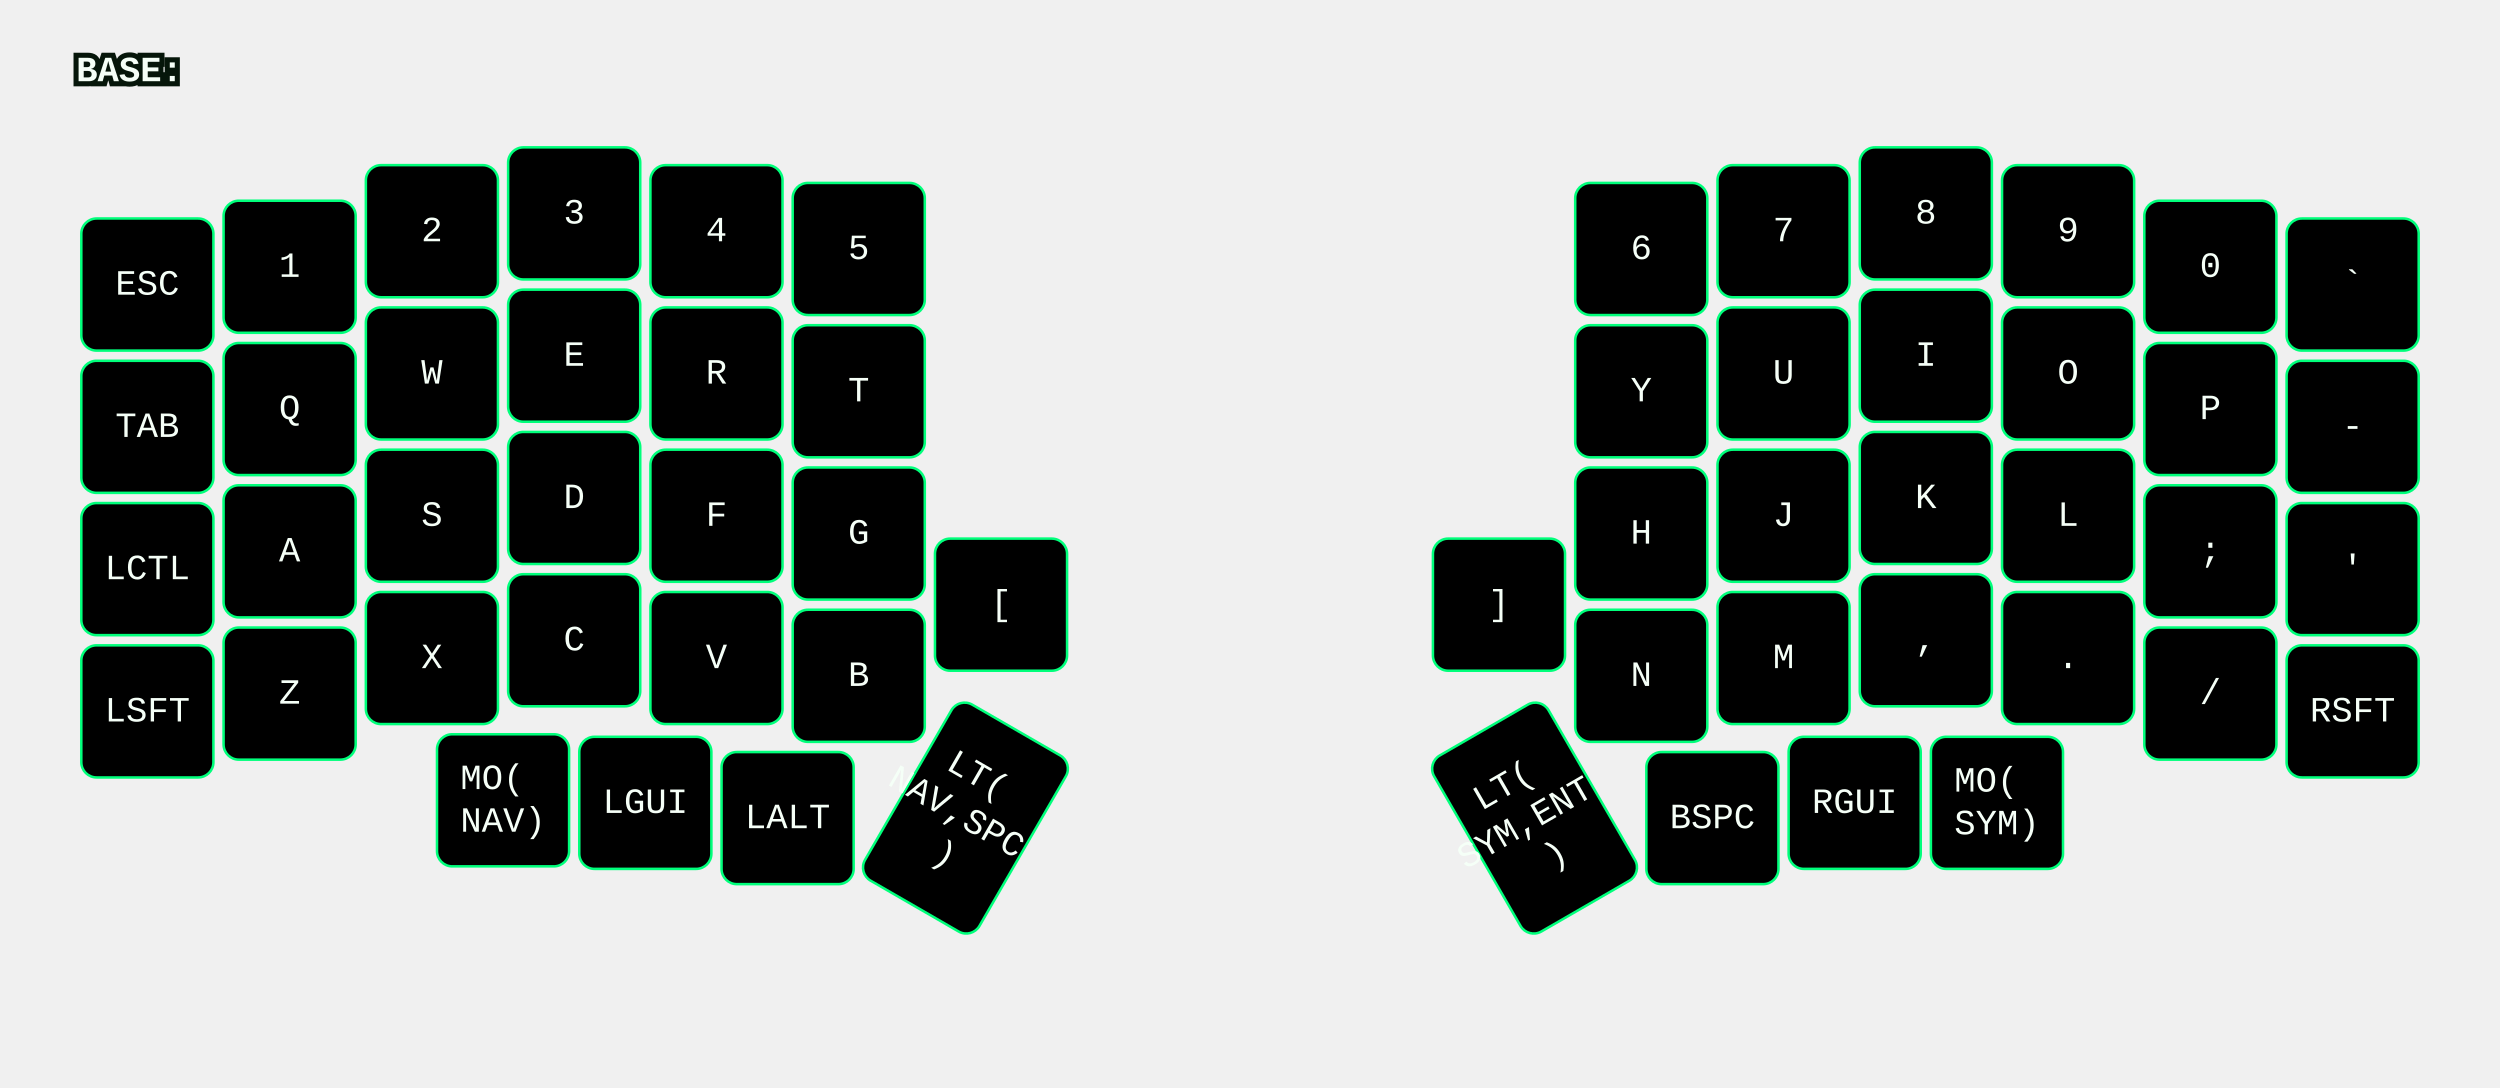
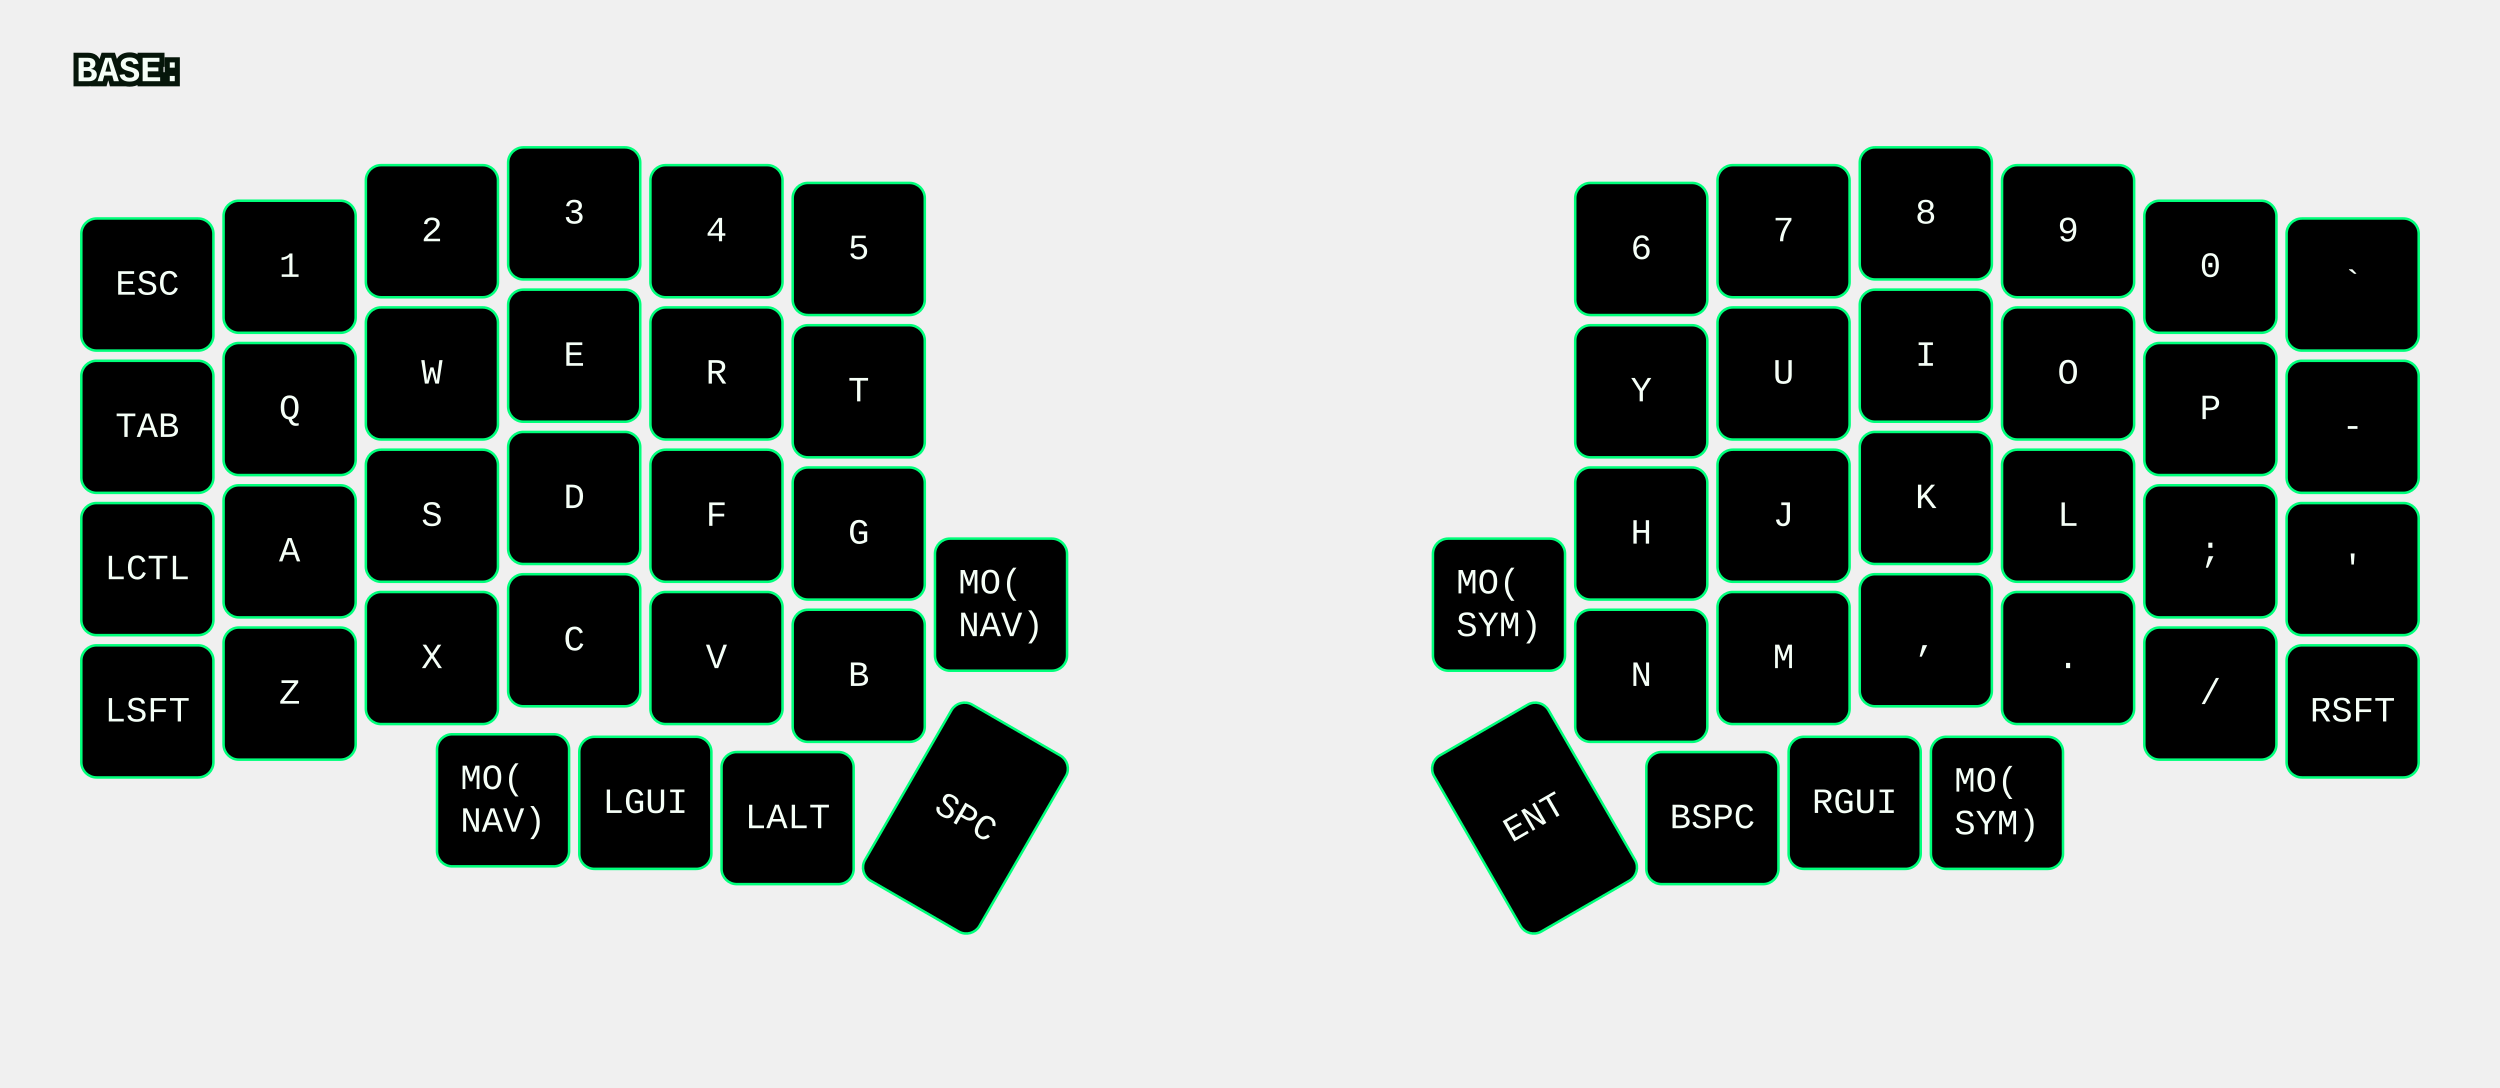
<svg xmlns="http://www.w3.org/2000/svg" width="984" height="428" viewBox="0 0 984 428" class="keymap">
  <style>/* inherit to force styles through use tags */
svg path {
    fill: inherit;
}

/* font and background color specifications */
svg.keymap {
    font-family: SFMono-Regular,Consolas,Liberation Mono,Menlo,monospace;
    font-size: 14px;
    font-kerning: normal;
    text-rendering: optimizeLegibility;
    fill: #24292e;
}

/* default key styling */
rect.key {
    fill: #f6f8fa;
}

rect.key, rect.combo {
    stroke: #c9cccf;
    stroke-width: 1;
}

/* default key side styling, only used is draw_key_sides is set */
rect.side {
    filter: brightness(90%);
}

/* color accent for combo boxes */
rect.combo, rect.combo-separate {
    fill: #cdf;
}

/* color accent for held keys */
rect.held, rect.combo.held {
    fill: #fdd;
}

/* color accent for ghost (optional) keys */
rect.ghost, rect.combo.ghost {
    stroke-dasharray: 4, 4;
    stroke-width: 2;
}

text {
    text-anchor: middle;
    dominant-baseline: middle;
}

/* styling for layer labels */
text.label {
    font-weight: bold;
    text-anchor: start;
    stroke: white;
    stroke-width: 4;
    paint-order: stroke;
}

/* styling for optional footer */
text.footer {
    text-anchor: end;
    dominant-baseline: auto;
    stroke: white;
    stroke-width: 4;
    paint-order: stroke;
}

/* styling for combo tap, and key non-tap label text */
text.combo, text.hold, text.shifted, text.left, text.right {
    font-size: 11px;
}

text.hold {
    text-anchor: middle;
    dominant-baseline: auto;
}

text.shifted {
    text-anchor: middle;
    dominant-baseline: hanging;
}

text.left {
    text-anchor: start;
}

text.right {
    text-anchor: end;
}

text.layer-activator {
    text-decoration: underline;
}

/* styling for hold/shifted label text in combo box */
text.combo.hold, text.combo.shifted, text.combo.left, text.combo.right {
    font-size: 8px;
}

/* lighter symbol for transparent keys */
text.trans {
    fill: #7b7e81;
}

/* styling for combo dendrons */
path.combo {
    stroke-width: 1;
    stroke: gray;
    fill: none;
}

/* Start Tabler Icons Cleanup */
/* cannot use height/width with glyphs */
.icon-tabler &gt; path {
    fill: inherit;
    stroke: inherit;
    stroke-width: 2;
}
/* hide tabler's default box */
.icon-tabler &gt; path[stroke="none"][fill="none"] {
    visibility: hidden;
}
/* End Tabler Icons Cleanup */

svg.keymap { fill: #d1d6db; }
rect.key { fill: #3f4750; }
rect.key, rect.combo { stroke: #60666c; }
rect.combo, rect.combo-separate { fill: #1f3d7a; }
rect.held, rect.combo.held { fill: #854747; }
text.label, text.footer { stroke: black; }
text.trans { fill: #7e8184; }
path.combo { stroke: #7f7f7f; }

svg.keymap {
  background: #06160a;
  fill: #f5fff7;
}
rect.key {
  fill: #000000;
}
rect.key, rect.combo {
  stroke: #00ff7b;
  stroke-width: 1;
}
rect.combo, rect.combo-separate {
  fill: #0d2a18;
}
rect.held, rect.combo.held {
  fill: #133622;
}
text.label, text.footer {
  stroke: #06160a;
}
text.trans {
  fill: #3d5f4b;
}
path.combo {
  stroke: #00ff7b;
}
</style>
  <g transform="translate(30, 0)" class="layer-BASE">
    <text x="0" y="28" class="label" id="BASE">BASE:</text>
    <g transform="translate(0, 56)">
      <g transform="translate(28, 56)" class="key keypos-0">
        <rect rx="6" ry="6" x="-26" y="-26" width="52" height="52" class="key" />
        <text x="0" y="0" class="key tap">ESC</text>
      </g>
      <g transform="translate(84, 49)" class="key keypos-1">
        <rect rx="6" ry="6" x="-26" y="-26" width="52" height="52" class="key" />
        <text x="0" y="0" class="key tap">1</text>
      </g>
      <g transform="translate(140, 35)" class="key keypos-2">
        <rect rx="6" ry="6" x="-26" y="-26" width="52" height="52" class="key" />
        <text x="0" y="0" class="key tap">2</text>
      </g>
      <g transform="translate(196, 28)" class="key keypos-3">
        <rect rx="6" ry="6" x="-26" y="-26" width="52" height="52" class="key" />
        <text x="0" y="0" class="key tap">3</text>
      </g>
      <g transform="translate(252, 35)" class="key keypos-4">
        <rect rx="6" ry="6" x="-26" y="-26" width="52" height="52" class="key" />
        <text x="0" y="0" class="key tap">4</text>
      </g>
      <g transform="translate(308, 42)" class="key keypos-5">
        <rect rx="6" ry="6" x="-26" y="-26" width="52" height="52" class="key" />
        <text x="0" y="0" class="key tap">5</text>
      </g>
      <g transform="translate(616, 42)" class="key keypos-6">
        <rect rx="6" ry="6" x="-26" y="-26" width="52" height="52" class="key" />
        <text x="0" y="0" class="key tap">6</text>
      </g>
      <g transform="translate(672, 35)" class="key keypos-7">
        <rect rx="6" ry="6" x="-26" y="-26" width="52" height="52" class="key" />
        <text x="0" y="0" class="key tap">7</text>
      </g>
      <g transform="translate(728, 28)" class="key keypos-8">
        <rect rx="6" ry="6" x="-26" y="-26" width="52" height="52" class="key" />
        <text x="0" y="0" class="key tap">8</text>
      </g>
      <g transform="translate(784, 35)" class="key keypos-9">
        <rect rx="6" ry="6" x="-26" y="-26" width="52" height="52" class="key" />
        <text x="0" y="0" class="key tap">9</text>
      </g>
      <g transform="translate(840, 49)" class="key keypos-10">
        <rect rx="6" ry="6" x="-26" y="-26" width="52" height="52" class="key" />
        <text x="0" y="0" class="key tap">0</text>
      </g>
      <g transform="translate(896, 56)" class="key keypos-11">
        <rect rx="6" ry="6" x="-26" y="-26" width="52" height="52" class="key" />
        <text x="0" y="0" class="key tap">`</text>
      </g>
      <g transform="translate(28, 112)" class="key keypos-12">
        <rect rx="6" ry="6" x="-26" y="-26" width="52" height="52" class="key" />
        <text x="0" y="0" class="key tap">TAB</text>
      </g>
      <g transform="translate(84, 105)" class="key keypos-13">
        <rect rx="6" ry="6" x="-26" y="-26" width="52" height="52" class="key" />
        <text x="0" y="0" class="key tap">Q</text>
      </g>
      <g transform="translate(140, 91)" class="key keypos-14">
        <rect rx="6" ry="6" x="-26" y="-26" width="52" height="52" class="key" />
        <text x="0" y="0" class="key tap">W</text>
      </g>
      <g transform="translate(196, 84)" class="key keypos-15">
        <rect rx="6" ry="6" x="-26" y="-26" width="52" height="52" class="key" />
        <text x="0" y="0" class="key tap">E</text>
      </g>
      <g transform="translate(252, 91)" class="key keypos-16">
        <rect rx="6" ry="6" x="-26" y="-26" width="52" height="52" class="key" />
        <text x="0" y="0" class="key tap">R</text>
      </g>
      <g transform="translate(308, 98)" class="key keypos-17">
        <rect rx="6" ry="6" x="-26" y="-26" width="52" height="52" class="key" />
        <text x="0" y="0" class="key tap">T</text>
      </g>
      <g transform="translate(616, 98)" class="key keypos-18">
        <rect rx="6" ry="6" x="-26" y="-26" width="52" height="52" class="key" />
        <text x="0" y="0" class="key tap">Y</text>
      </g>
      <g transform="translate(672, 91)" class="key keypos-19">
        <rect rx="6" ry="6" x="-26" y="-26" width="52" height="52" class="key" />
        <text x="0" y="0" class="key tap">U</text>
      </g>
      <g transform="translate(728, 84)" class="key keypos-20">
        <rect rx="6" ry="6" x="-26" y="-26" width="52" height="52" class="key" />
        <text x="0" y="0" class="key tap">I</text>
      </g>
      <g transform="translate(784, 91)" class="key keypos-21">
        <rect rx="6" ry="6" x="-26" y="-26" width="52" height="52" class="key" />
        <text x="0" y="0" class="key tap">O</text>
      </g>
      <g transform="translate(840, 105)" class="key keypos-22">
        <rect rx="6" ry="6" x="-26" y="-26" width="52" height="52" class="key" />
        <text x="0" y="0" class="key tap">P</text>
      </g>
      <g transform="translate(896, 112)" class="key keypos-23">
        <rect rx="6" ry="6" x="-26" y="-26" width="52" height="52" class="key" />
        <text x="0" y="0" class="key tap">-</text>
      </g>
      <g transform="translate(28, 168)" class="key keypos-24">
        <rect rx="6" ry="6" x="-26" y="-26" width="52" height="52" class="key" />
        <text x="0" y="0" class="key tap">LCTL</text>
      </g>
      <g transform="translate(84, 161)" class="key keypos-25">
        <rect rx="6" ry="6" x="-26" y="-26" width="52" height="52" class="key" />
        <text x="0" y="0" class="key tap">A</text>
      </g>
      <g transform="translate(140, 147)" class="key keypos-26">
        <rect rx="6" ry="6" x="-26" y="-26" width="52" height="52" class="key" />
        <text x="0" y="0" class="key tap">S</text>
      </g>
      <g transform="translate(196, 140)" class="key keypos-27">
        <rect rx="6" ry="6" x="-26" y="-26" width="52" height="52" class="key" />
        <text x="0" y="0" class="key tap">D</text>
      </g>
      <g transform="translate(252, 147)" class="key keypos-28">
        <rect rx="6" ry="6" x="-26" y="-26" width="52" height="52" class="key" />
        <text x="0" y="0" class="key tap">F</text>
      </g>
      <g transform="translate(308, 154)" class="key keypos-29">
        <rect rx="6" ry="6" x="-26" y="-26" width="52" height="52" class="key" />
        <text x="0" y="0" class="key tap">G</text>
      </g>
      <g transform="translate(616, 154)" class="key keypos-30">
        <rect rx="6" ry="6" x="-26" y="-26" width="52" height="52" class="key" />
        <text x="0" y="0" class="key tap">H</text>
      </g>
      <g transform="translate(672, 147)" class="key keypos-31">
        <rect rx="6" ry="6" x="-26" y="-26" width="52" height="52" class="key" />
        <text x="0" y="0" class="key tap">J</text>
      </g>
      <g transform="translate(728, 140)" class="key keypos-32">
        <rect rx="6" ry="6" x="-26" y="-26" width="52" height="52" class="key" />
        <text x="0" y="0" class="key tap">K</text>
      </g>
      <g transform="translate(784, 147)" class="key keypos-33">
        <rect rx="6" ry="6" x="-26" y="-26" width="52" height="52" class="key" />
        <text x="0" y="0" class="key tap">L</text>
      </g>
      <g transform="translate(840, 161)" class="key keypos-34">
        <rect rx="6" ry="6" x="-26" y="-26" width="52" height="52" class="key" />
        <text x="0" y="0" class="key tap">;</text>
      </g>
      <g transform="translate(896, 168)" class="key keypos-35">
        <rect rx="6" ry="6" x="-26" y="-26" width="52" height="52" class="key" />
        <text x="0" y="0" class="key tap">'</text>
      </g>
      <g transform="translate(28, 224)" class="key keypos-36">
        <rect rx="6" ry="6" x="-26" y="-26" width="52" height="52" class="key" />
        <text x="0" y="0" class="key tap">LSFT</text>
      </g>
      <g transform="translate(84, 217)" class="key keypos-37">
        <rect rx="6" ry="6" x="-26" y="-26" width="52" height="52" class="key" />
        <text x="0" y="0" class="key tap">Z</text>
      </g>
      <g transform="translate(140, 203)" class="key keypos-38">
        <rect rx="6" ry="6" x="-26" y="-26" width="52" height="52" class="key" />
        <text x="0" y="0" class="key tap">X</text>
      </g>
      <g transform="translate(196, 196)" class="key keypos-39">
        <rect rx="6" ry="6" x="-26" y="-26" width="52" height="52" class="key" />
        <text x="0" y="0" class="key tap">C</text>
      </g>
      <g transform="translate(252, 203)" class="key keypos-40">
        <rect rx="6" ry="6" x="-26" y="-26" width="52" height="52" class="key" />
        <text x="0" y="0" class="key tap">V</text>
      </g>
      <g transform="translate(308, 210)" class="key keypos-41">
        <rect rx="6" ry="6" x="-26" y="-26" width="52" height="52" class="key" />
        <text x="0" y="0" class="key tap">B</text>
      </g>
      <g transform="translate(364, 182)" class="key keypos-42">
        <rect rx="6" ry="6" x="-26" y="-26" width="52" height="52" class="key" />
-         <text x="0" y="0" class="key tap">[</text>
-       </g>
-       <g transform="translate(560, 182)" class="key keypos-43">
-         <rect rx="6" ry="6" x="-26" y="-26" width="52" height="52" class="key" />
-         <text x="0" y="0" class="key tap">]</text>
-       </g>
-       <g transform="translate(616, 210)" class="key keypos-44">
-         <rect rx="6" ry="6" x="-26" y="-26" width="52" height="52" class="key" />
-         <text x="0" y="0" class="key tap">N</text>
-       </g>
-       <g transform="translate(672, 203)" class="key keypos-45">
-         <rect rx="6" ry="6" x="-26" y="-26" width="52" height="52" class="key" />
-         <text x="0" y="0" class="key tap">M</text>
-       </g>
-       <g transform="translate(728, 196)" class="key keypos-46">
-         <rect rx="6" ry="6" x="-26" y="-26" width="52" height="52" class="key" />
-         <text x="0" y="0" class="key tap">,</text>
-       </g>
-       <g transform="translate(784, 203)" class="key keypos-47">
-         <rect rx="6" ry="6" x="-26" y="-26" width="52" height="52" class="key" />
-         <text x="0" y="0" class="key tap">.</text>
-       </g>
-       <g transform="translate(840, 217)" class="key keypos-48">
-         <rect rx="6" ry="6" x="-26" y="-26" width="52" height="52" class="key" />
-         <text x="0" y="0" class="key tap">/</text>
-       </g>
-       <g transform="translate(896, 224)" class="key keypos-49">
-         <rect rx="6" ry="6" x="-26" y="-26" width="52" height="52" class="key" />
-         <text x="0" y="0" class="key tap">RSFT</text>
-       </g>
-       <g transform="translate(168, 259)" class="key keypos-50">
-         <rect rx="6" ry="6" x="-26" y="-26" width="52" height="52" class="key" />
        <text x="0" y="0" class="key tap">
          <tspan x="0" dy="-0.6em">MO(</tspan>
          <tspan x="0" dy="1.2em">NAV)</tspan>
        </text>
      </g>
-       <g transform="translate(224, 260)" class="key keypos-51">
-         <rect rx="6" ry="6" x="-26" y="-26" width="52" height="52" class="key" />
-         <text x="0" y="0" class="key tap">LGUI</text>
-       </g>
-       <g transform="translate(280, 266)" class="key keypos-52">
-         <rect rx="6" ry="6" x="-26" y="-26" width="52" height="52" class="key" />
-         <text x="0" y="0" class="key tap">LALT</text>
-       </g>
-       <g transform="translate(350, 266) rotate(30.0)" class="key keypos-53">
-         <rect rx="6" ry="6" x="-26" y="-40" width="52" height="80" class="key" />
-         <text x="0" y="0" class="key tap">
-           <tspan x="0" dy="-1.2em">LT(</tspan>
-           <tspan x="0" dy="1.2em">NAV,SPC</tspan>
-           <tspan x="0" dy="1.2em">)</tspan>
-         </text>
-       </g>
-       <g transform="translate(574, 266) rotate(-30.0)" class="key keypos-54">
-         <rect rx="6" ry="6" x="-26" y="-40" width="52" height="80" class="key" />
-         <text x="0" y="0" class="key tap">
-           <tspan x="0" dy="-1.2em">LT(</tspan>
-           <tspan x="0" dy="1.2em">SYM,ENT</tspan>
-           <tspan x="0" dy="1.2em">)</tspan>
-         </text>
-       </g>
-       <g transform="translate(644, 266)" class="key keypos-55">
-         <rect rx="6" ry="6" x="-26" y="-26" width="52" height="52" class="key" />
-         <text x="0" y="0" class="key tap">BSPC</text>
-       </g>
-       <g transform="translate(700, 260)" class="key keypos-56">
-         <rect rx="6" ry="6" x="-26" y="-26" width="52" height="52" class="key" />
-         <text x="0" y="0" class="key tap">RGUI</text>
-       </g>
-       <g transform="translate(756, 260)" class="key keypos-57">
+       <g transform="translate(560, 182)" class="key keypos-43">
        <rect rx="6" ry="6" x="-26" y="-26" width="52" height="52" class="key" />
        <text x="0" y="0" class="key tap">
          <tspan x="0" dy="-0.6em">MO(</tspan>
          <tspan x="0" dy="1.2em">SYM)</tspan>
        </text>
      </g>
+       <g transform="translate(616, 210)" class="key keypos-44">
+         <rect rx="6" ry="6" x="-26" y="-26" width="52" height="52" class="key" />
+         <text x="0" y="0" class="key tap">N</text>
+       </g>
+       <g transform="translate(672, 203)" class="key keypos-45">
+         <rect rx="6" ry="6" x="-26" y="-26" width="52" height="52" class="key" />
+         <text x="0" y="0" class="key tap">M</text>
+       </g>
+       <g transform="translate(728, 196)" class="key keypos-46">
+         <rect rx="6" ry="6" x="-26" y="-26" width="52" height="52" class="key" />
+         <text x="0" y="0" class="key tap">,</text>
+       </g>
+       <g transform="translate(784, 203)" class="key keypos-47">
+         <rect rx="6" ry="6" x="-26" y="-26" width="52" height="52" class="key" />
+         <text x="0" y="0" class="key tap">.</text>
+       </g>
+       <g transform="translate(840, 217)" class="key keypos-48">
+         <rect rx="6" ry="6" x="-26" y="-26" width="52" height="52" class="key" />
+         <text x="0" y="0" class="key tap">/</text>
+       </g>
+       <g transform="translate(896, 224)" class="key keypos-49">
+         <rect rx="6" ry="6" x="-26" y="-26" width="52" height="52" class="key" />
+         <text x="0" y="0" class="key tap">RSFT</text>
+       </g>
+       <g transform="translate(168, 259)" class="key keypos-50">
+         <rect rx="6" ry="6" x="-26" y="-26" width="52" height="52" class="key" />
+         <text x="0" y="0" class="key tap">
+           <tspan x="0" dy="-0.6em">MO(</tspan>
+           <tspan x="0" dy="1.2em">NAV)</tspan>
+         </text>
+       </g>
+       <g transform="translate(224, 260)" class="key keypos-51">
+         <rect rx="6" ry="6" x="-26" y="-26" width="52" height="52" class="key" />
+         <text x="0" y="0" class="key tap">LGUI</text>
+       </g>
+       <g transform="translate(280, 266)" class="key keypos-52">
+         <rect rx="6" ry="6" x="-26" y="-26" width="52" height="52" class="key" />
+         <text x="0" y="0" class="key tap">LALT</text>
+       </g>
+       <g transform="translate(350, 266) rotate(30.0)" class="key keypos-53">
+         <rect rx="6" ry="6" x="-26" y="-40" width="52" height="80" class="key" />
+         <text x="0" y="0" class="key tap">SPC</text>
+       </g>
+       <g transform="translate(574, 266) rotate(-30.0)" class="key keypos-54">
+         <rect rx="6" ry="6" x="-26" y="-40" width="52" height="80" class="key" />
+         <text x="0" y="0" class="key tap">ENT</text>
+       </g>
+       <g transform="translate(644, 266)" class="key keypos-55">
+         <rect rx="6" ry="6" x="-26" y="-26" width="52" height="52" class="key" />
+         <text x="0" y="0" class="key tap">BSPC</text>
+       </g>
+       <g transform="translate(700, 260)" class="key keypos-56">
+         <rect rx="6" ry="6" x="-26" y="-26" width="52" height="52" class="key" />
+         <text x="0" y="0" class="key tap">RGUI</text>
+       </g>
+       <g transform="translate(756, 260)" class="key keypos-57">
+         <rect rx="6" ry="6" x="-26" y="-26" width="52" height="52" class="key" />
+         <text x="0" y="0" class="key tap">
+           <tspan x="0" dy="-0.6em">MO(</tspan>
+           <tspan x="0" dy="1.2em">SYM)</tspan>
+         </text>
+       </g>
    </g>
  </g>
</svg>
